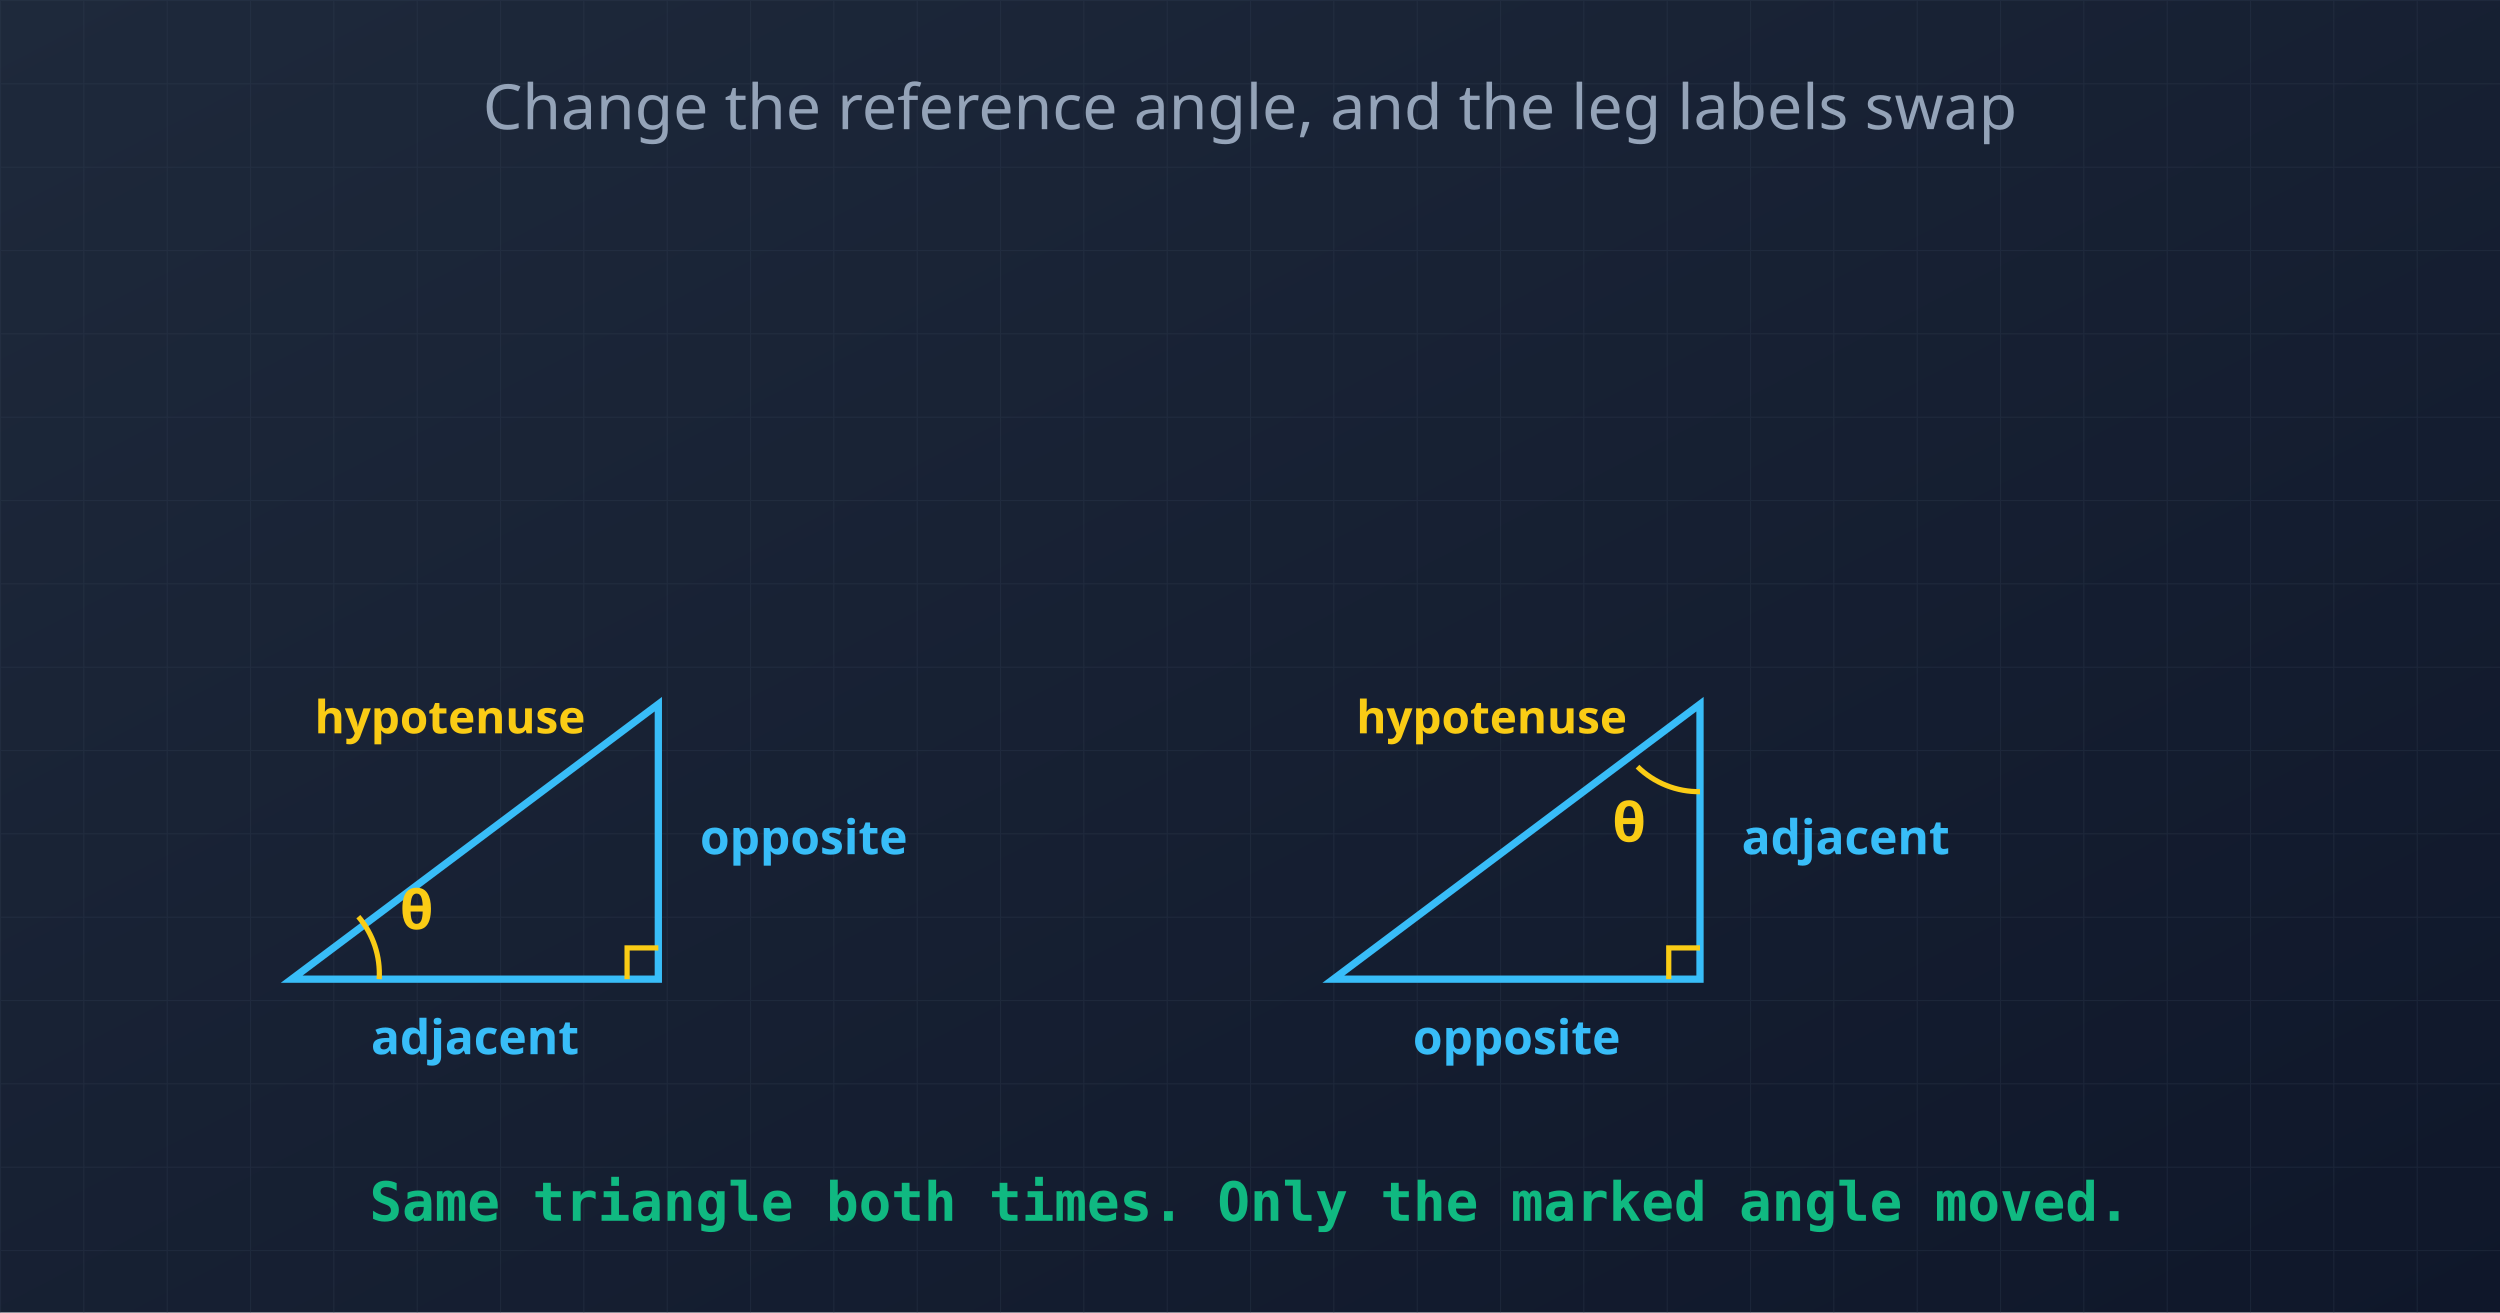
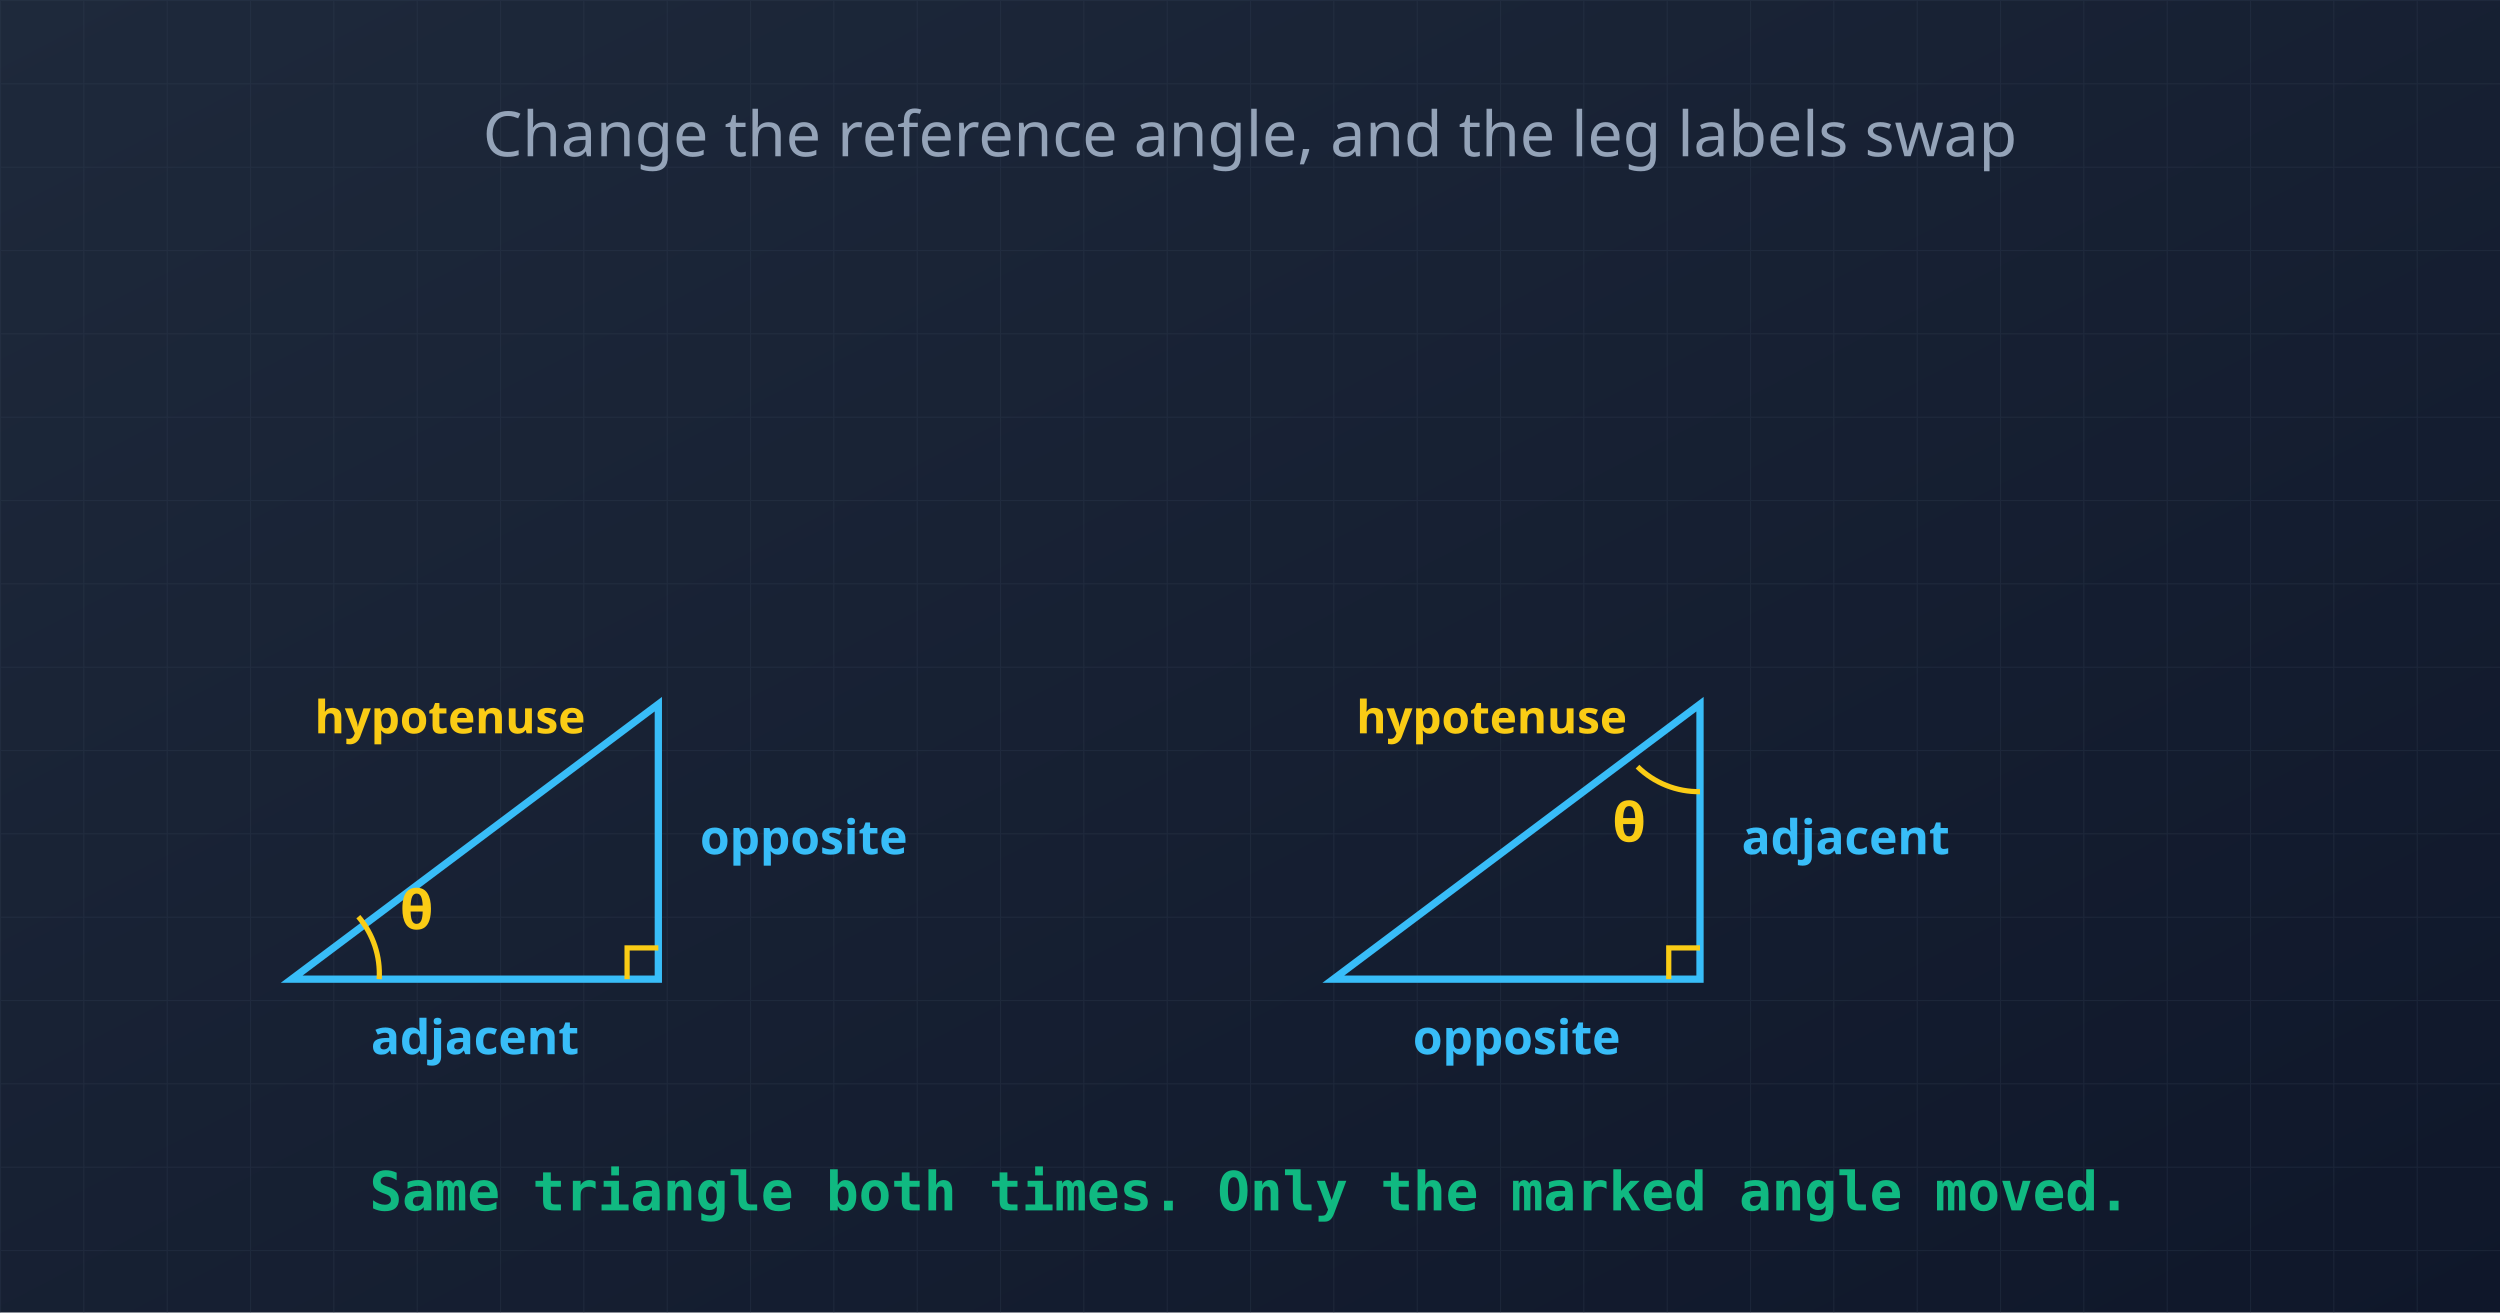
<svg xmlns="http://www.w3.org/2000/svg" width="1200" height="630">
  <defs>
    <linearGradient id="bg" x1="0%" y1="0%" x2="100%" y2="100%">
      <stop offset="0%" stop-color="#1e293b" />
      <stop offset="100%" stop-color="#0f172a" />
    </linearGradient>
    <pattern id="grid" width="40" height="40" patternUnits="userSpaceOnUse">
      <path d="M 40 0 L 0 0 0 40" fill="none" stroke="#334155" stroke-width="1" opacity="0.3" />
    </pattern>
  </defs>
  <rect width="1200" height="630" fill="url(#bg)" />
  <rect width="1200" height="630" fill="url(#grid)" />
-   <text x="600" y="62" font-family="system-ui, sans-serif" font-size="30" font-weight="500" fill="#94a3b8" text-anchor="middle">Change the reference angle, and the leg labels swap</text>
+   <text x="600" y="75.0" font-family="system-ui, sans-serif" font-size="30" font-weight="500" fill="#94a3b8" text-anchor="middle">Change the reference angle, and the leg labels swap</text>
  <polygon points="140,470 316,470 316,338" fill="none" stroke="#38bdf8" stroke-width="3.5" />
  <path d="M 301 470 L 301 455 L 316 455" fill="none" stroke="#facc15" stroke-width="2.5" />
  <polygon points="640,470 816,470 816,338" fill="none" stroke="#38bdf8" stroke-width="3.5" />
  <path d="M 801 470 L 801 455 L 816 455" fill="none" stroke="#facc15" stroke-width="2.5" />
  <path d="M 182 470 A 42 42 0 0 0 172 440" fill="none" stroke="#facc15" stroke-width="2.5" />
  <text x="200" y="446" font-family="system-ui, sans-serif" font-size="26" font-weight="600" fill="#facc15" text-anchor="middle">θ</text>
  <text x="228" y="506" font-family="system-ui, sans-serif" font-size="23" font-weight="600" fill="#38bdf8" text-anchor="middle">adjacent</text>
  <text x="336" y="410" font-family="system-ui, sans-serif" font-size="23" font-weight="600" fill="#38bdf8" text-anchor="start">opposite</text>
  <text x="216" y="352" font-family="system-ui, sans-serif" font-size="22" font-weight="600" fill="#facc15" text-anchor="middle">hypotenuse</text>
  <path d="M 816 380 A 42 42 0 0 1 786 368" fill="none" stroke="#facc15" stroke-width="2.5" />
  <text x="782" y="404" font-family="system-ui, sans-serif" font-size="26" font-weight="600" fill="#facc15" text-anchor="middle">θ</text>
  <text x="728" y="506" font-family="system-ui, sans-serif" font-size="23" font-weight="600" fill="#38bdf8" text-anchor="middle">opposite</text>
  <text x="836" y="410" font-family="system-ui, sans-serif" font-size="23" font-weight="600" fill="#38bdf8" text-anchor="start">adjacent</text>
  <text x="716" y="352" font-family="system-ui, sans-serif" font-size="22" font-weight="600" fill="#facc15" text-anchor="middle">hypotenuse</text>
-   <text x="600" y="586" font-family="monospace" font-size="26" font-weight="bold" fill="#10b981" text-anchor="middle">Same triangle both times. Only the marked angle moved.</text>
+   <text x="600" y="581.0" font-family="monospace" font-size="26" font-weight="bold" fill="#10b981" text-anchor="middle">Same triangle both times. Only the marked angle moved.</text>
</svg>
